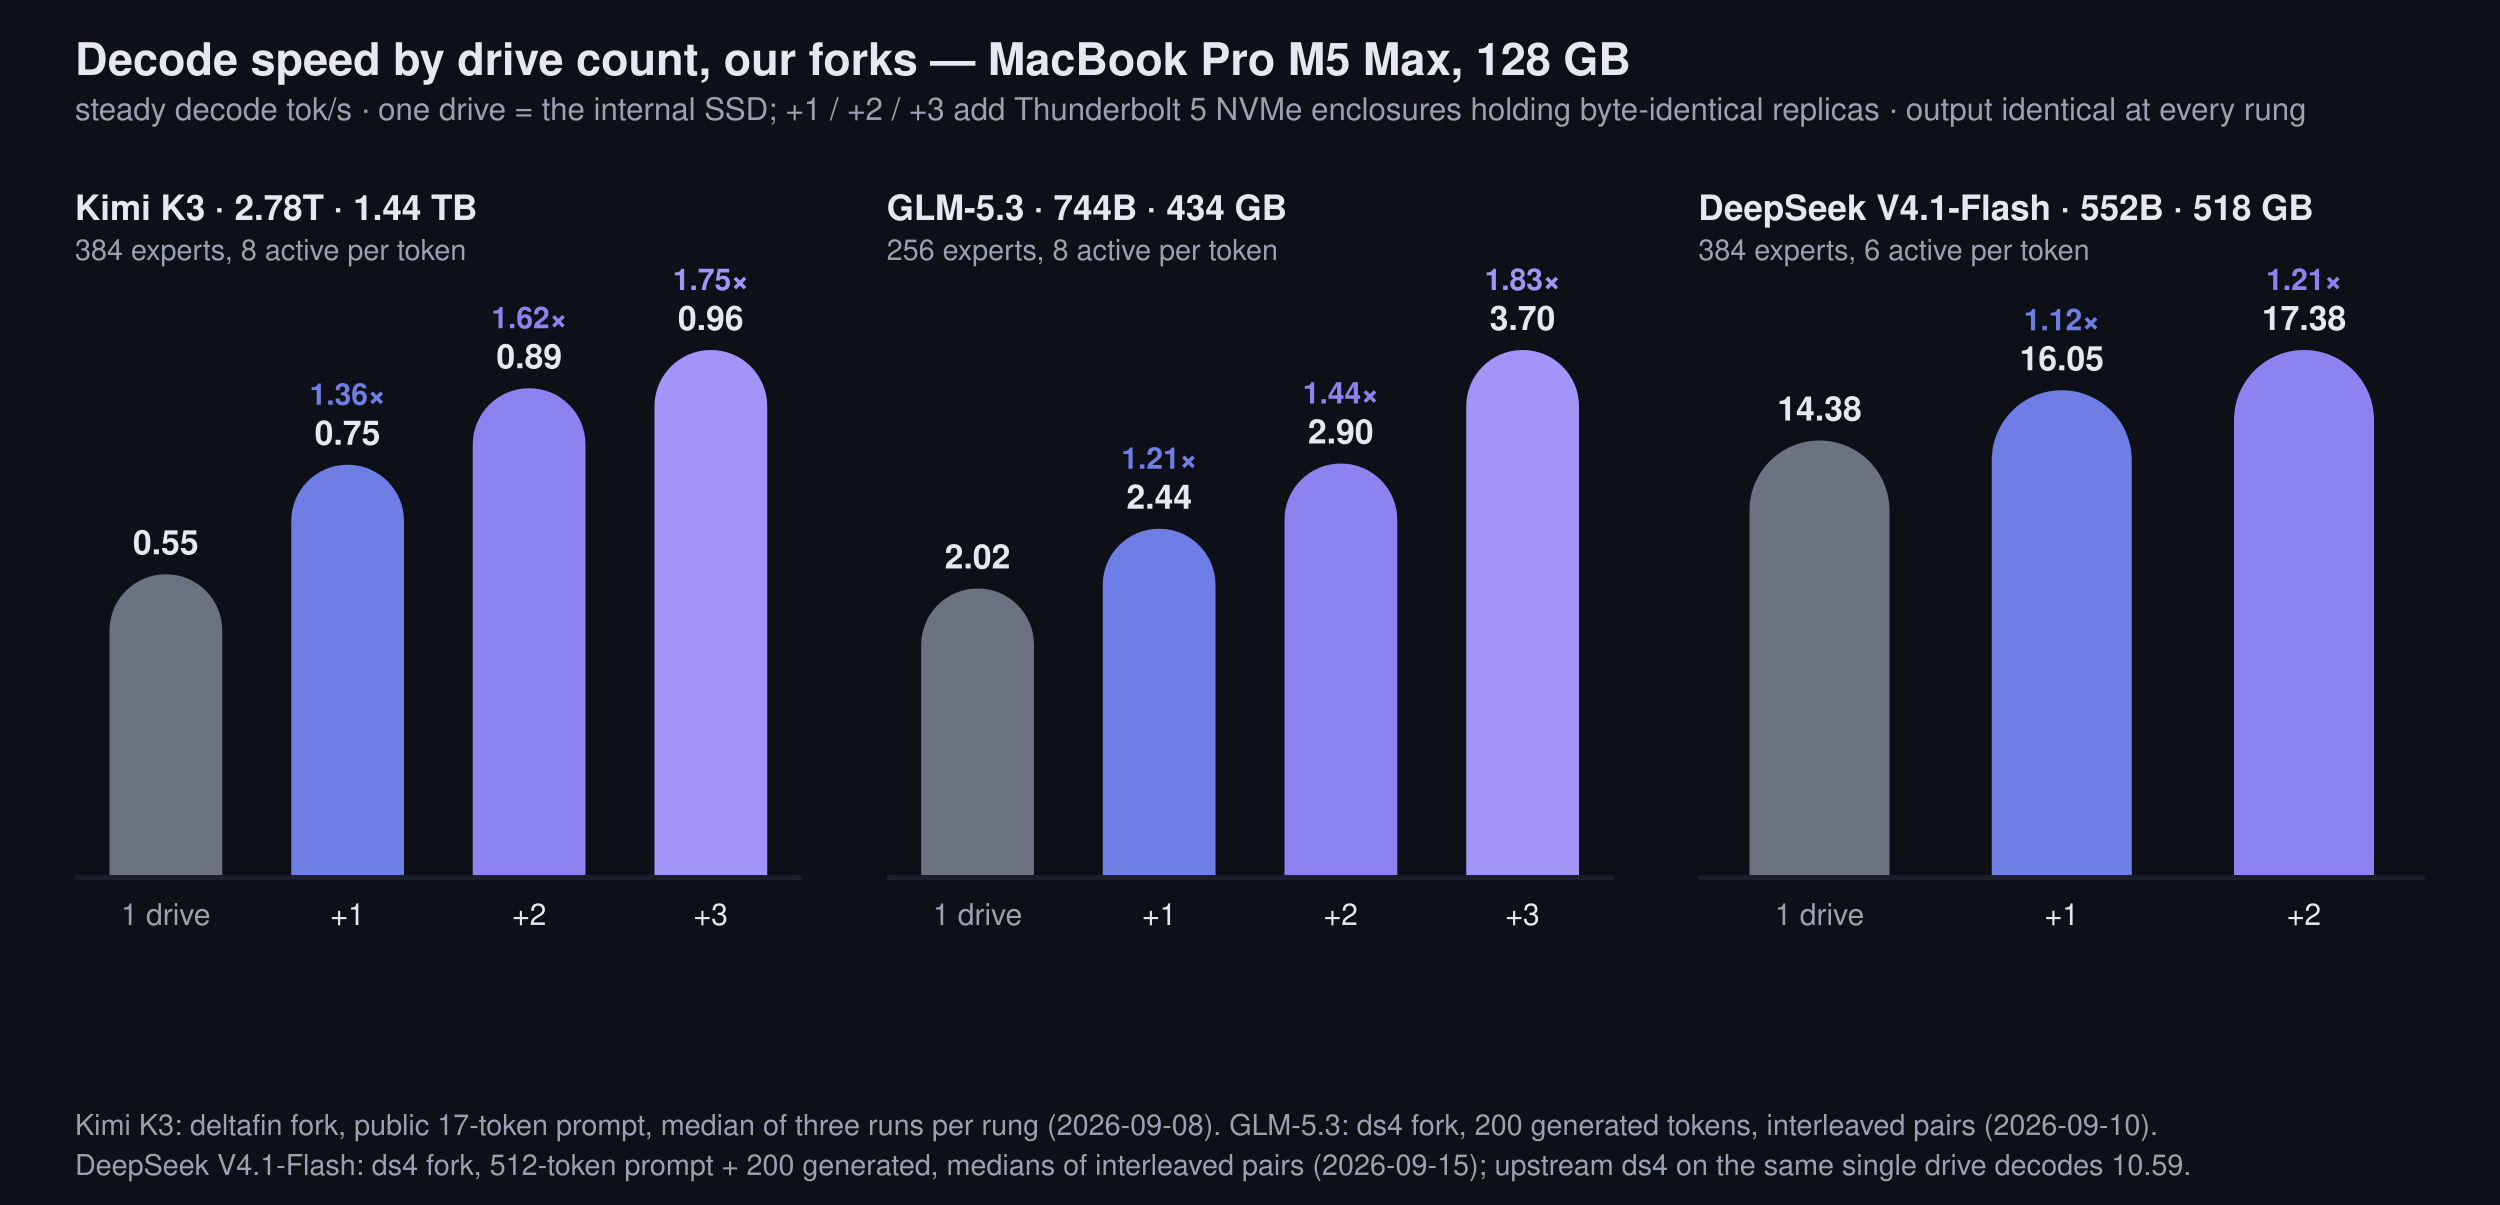
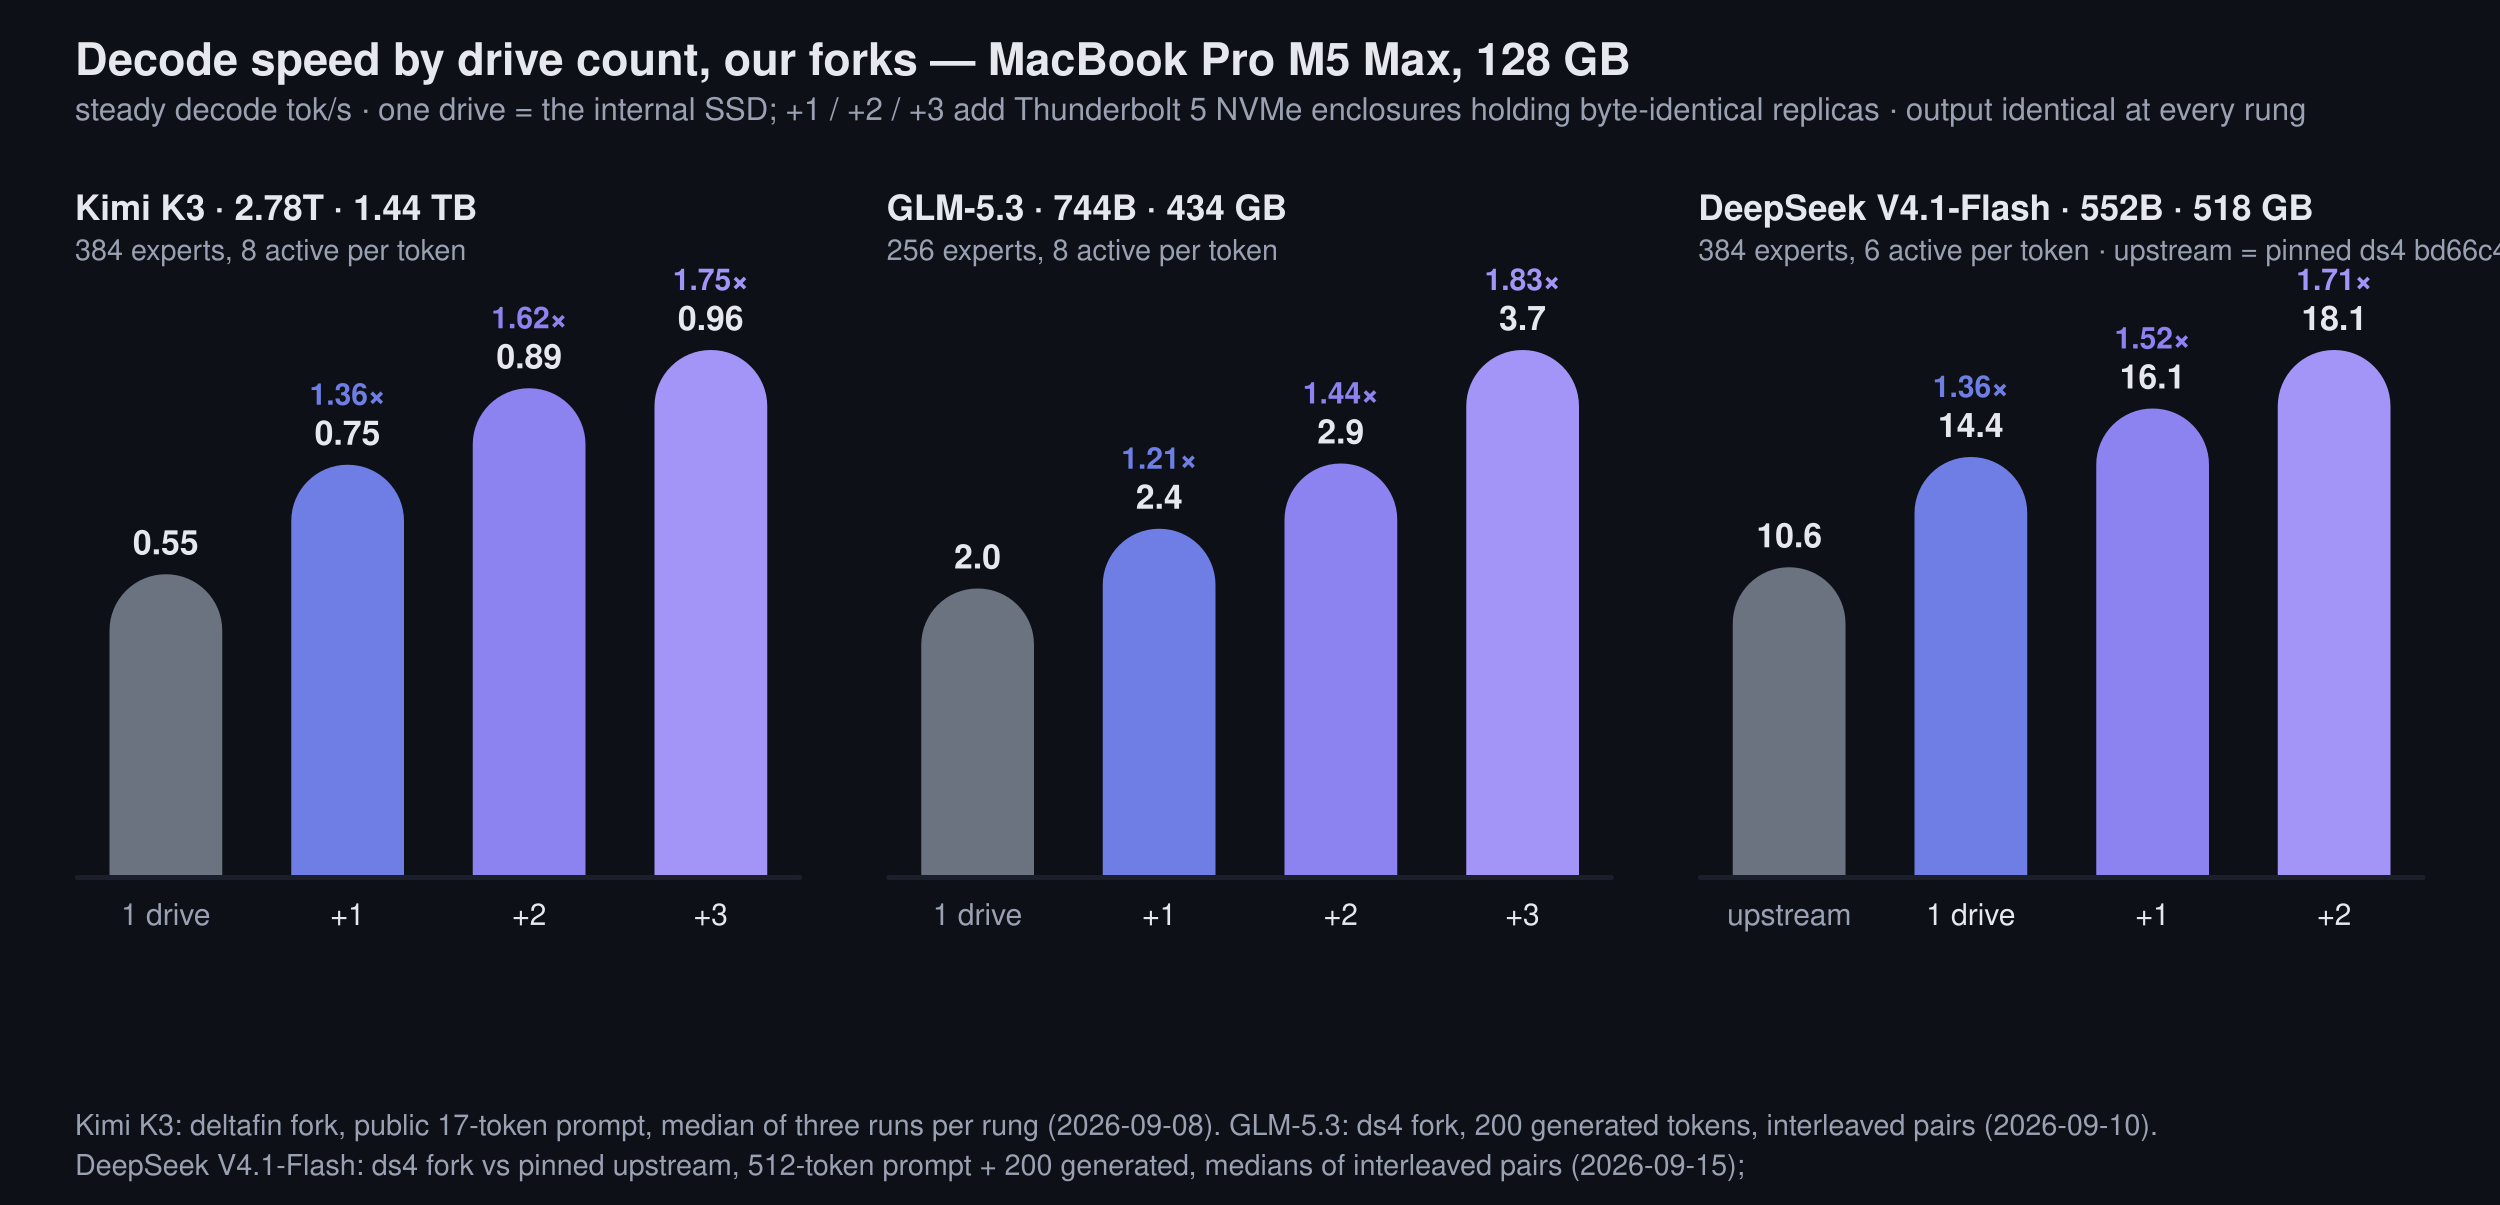
<svg xmlns="http://www.w3.org/2000/svg" viewBox="0 0 1000 482" width="1000" height="482" font-family="-apple-system,BlinkMacSystemFont,Segoe UI,Helvetica,Arial,sans-serif">
  <rect width="1000" height="482" fill="#0d1017" />
  <text x="30" y="30" font-size="18" font-weight="700" fill="#e6e8ee">Decode speed by drive count, our forks — MacBook Pro M5 Max, 128 GB</text>
  <text x="30" y="48" font-size="12.5" fill="#9aa1b2">steady decode tok/s · one drive = the internal SSD; +1 / +2 / +3 add Thunderbolt 5 NVMe enclosures holding byte-identical replicas · output identical at every rung</text>
  <text x="30.0" y="88" font-size="14" font-weight="700" fill="#e6e8ee">Kimi K3 · 2.78T · 1.44 TB</text>
  <text x="30.0" y="104" font-size="11.5" fill="#9aa1b2">384 experts, 8 active per token</text>
  <rect x="30.0" y="350" width="290.7" height="2" rx="1" fill="#1a1f2b" />
  <rect x="43.8" y="229.7" width="45.1" height="142.8" rx="22.5" fill="#6b7280" />
  <rect x="42.8" y="351" width="47.1" height="24.5" fill="#0d1017" />
  <rect x="30.0" y="350" width="290.7" height="2" rx="1" fill="#1a1f2b" />
  <text x="66.3" y="221.7" font-size="13.5" font-weight="700" text-anchor="middle" fill="#e6e8ee">0.55</text>
  <text x="66.3" y="370" font-size="12" text-anchor="middle" fill="#9aa1b2">1 drive</text>
  <rect x="116.5" y="185.9" width="45.1" height="186.6" rx="22.5" fill="#6f7ee4" />
  <rect x="115.5" y="351" width="47.1" height="24.5" fill="#0d1017" />
  <rect x="30.0" y="350" width="290.7" height="2" rx="1" fill="#1a1f2b" />
  <text x="139.0" y="177.9" font-size="13.5" font-weight="700" text-anchor="middle" fill="#e6e8ee">0.75</text>
  <text x="139.0" y="161.9" font-size="12" font-weight="600" text-anchor="middle" fill="#6f7ee4">1.36×</text>
  <text x="139.0" y="370" font-size="12" text-anchor="middle" fill="#e6e8ee">+1</text>
  <rect x="189.1" y="155.3" width="45.1" height="217.2" rx="22.5" fill="#8c82f0" />
  <rect x="188.1" y="351" width="47.1" height="24.5" fill="#0d1017" />
  <rect x="30.0" y="350" width="290.7" height="2" rx="1" fill="#1a1f2b" />
  <text x="211.7" y="147.3" font-size="13.5" font-weight="700" text-anchor="middle" fill="#e6e8ee">0.89</text>
  <text x="211.7" y="131.3" font-size="12" font-weight="600" text-anchor="middle" fill="#8c82f0">1.62×</text>
  <text x="211.7" y="370" font-size="12" text-anchor="middle" fill="#e6e8ee">+2</text>
  <rect x="261.8" y="140.0" width="45.1" height="232.5" rx="22.5" fill="#a394f7" />
  <rect x="260.8" y="351" width="47.1" height="24.5" fill="#0d1017" />
  <rect x="30.0" y="350" width="290.7" height="2" rx="1" fill="#1a1f2b" />
  <text x="284.3" y="132.0" font-size="13.5" font-weight="700" text-anchor="middle" fill="#e6e8ee">0.96</text>
  <text x="284.3" y="116.0" font-size="12" font-weight="600" text-anchor="middle" fill="#a394f7">1.75×</text>
  <text x="284.3" y="370" font-size="12" text-anchor="middle" fill="#e6e8ee">+3</text>
  <text x="354.667" y="88" font-size="14" font-weight="700" fill="#e6e8ee">GLM-5.3 · 744B · 434 GB</text>
  <text x="354.667" y="104" font-size="11.5" fill="#9aa1b2">256 experts, 8 active per token</text>
  <rect x="354.667" y="350" width="290.7" height="2" rx="1" fill="#1a1f2b" />
  <rect x="368.5" y="235.4" width="45.1" height="137.2" rx="22.5" fill="#6b7280" />
  <rect x="367.5" y="351" width="47.1" height="24.5" fill="#0d1017" />
  <rect x="354.667" y="350" width="290.7" height="2" rx="1" fill="#1a1f2b" />
-   <text x="391.0" y="227.4" font-size="13.5" font-weight="700" text-anchor="middle" fill="#e6e8ee">2.02</text>
+   <text x="391.0" y="227.4" font-size="13.5" font-weight="700" text-anchor="middle" fill="#e6e8ee">2.0</text>
  <text x="391.0" y="370" font-size="12" text-anchor="middle" fill="#9aa1b2">1 drive</text>
  <rect x="441.1" y="211.5" width="45.1" height="161.0" rx="22.5" fill="#6f7ee4" />
  <rect x="440.1" y="351" width="47.1" height="24.5" fill="#0d1017" />
  <rect x="354.667" y="350" width="290.7" height="2" rx="1" fill="#1a1f2b" />
-   <text x="463.7" y="203.5" font-size="13.5" font-weight="700" text-anchor="middle" fill="#e6e8ee">2.44</text>
+   <text x="463.7" y="203.5" font-size="13.5" font-weight="700" text-anchor="middle" fill="#e6e8ee">2.4</text>
  <text x="463.7" y="187.5" font-size="12" font-weight="600" text-anchor="middle" fill="#6f7ee4">1.21×</text>
  <text x="463.7" y="370" font-size="12" text-anchor="middle" fill="#e6e8ee">+1</text>
  <rect x="513.8" y="185.4" width="45.1" height="187.1" rx="22.5" fill="#8c82f0" />
  <rect x="512.8" y="351" width="47.1" height="24.5" fill="#0d1017" />
  <rect x="354.667" y="350" width="290.7" height="2" rx="1" fill="#1a1f2b" />
-   <text x="536.3" y="177.4" font-size="13.5" font-weight="700" text-anchor="middle" fill="#e6e8ee">2.90</text>
+   <text x="536.3" y="177.4" font-size="13.5" font-weight="700" text-anchor="middle" fill="#e6e8ee">2.9</text>
  <text x="536.3" y="161.4" font-size="12" font-weight="600" text-anchor="middle" fill="#8c82f0">1.44×</text>
  <text x="536.3" y="370" font-size="12" text-anchor="middle" fill="#e6e8ee">+2</text>
  <rect x="586.5" y="140.0" width="45.1" height="232.5" rx="22.5" fill="#a394f7" />
  <rect x="585.5" y="351" width="47.1" height="24.5" fill="#0d1017" />
  <rect x="354.667" y="350" width="290.7" height="2" rx="1" fill="#1a1f2b" />
-   <text x="609.0" y="132.0" font-size="13.5" font-weight="700" text-anchor="middle" fill="#e6e8ee">3.70</text>
+   <text x="609.0" y="132.0" font-size="13.5" font-weight="700" text-anchor="middle" fill="#e6e8ee">3.7</text>
  <text x="609.0" y="116.0" font-size="12" font-weight="600" text-anchor="middle" fill="#a394f7">1.83×</text>
  <text x="609.0" y="370" font-size="12" text-anchor="middle" fill="#e6e8ee">+3</text>
  <text x="679.333" y="88" font-size="14" font-weight="700" fill="#e6e8ee">DeepSeek V4.1-Flash · 552B · 518 GB</text>
-   <text x="679.333" y="104" font-size="11.5" fill="#9aa1b2">384 experts, 6 active per token</text>
+   <text x="679.333" y="104" font-size="11.5" fill="#9aa1b2">384 experts, 6 active per token · upstream = pinned ds4 bd66c40 on the same single drive</text>
  <rect x="679.333" y="350" width="290.7" height="2" rx="1" fill="#1a1f2b" />
-   <rect x="699.8" y="176.2" width="56.0" height="201.8" rx="28.0" fill="#6b7280" />
-   <rect x="698.8" y="351" width="58.0" height="30.0" fill="#0d1017" />
+   <rect x="693.1" y="226.9" width="45.1" height="145.7" rx="22.5" fill="#6b7280" />
+   <rect x="692.1" y="351" width="47.1" height="24.5" fill="#0d1017" />
  <rect x="679.333" y="350" width="290.7" height="2" rx="1" fill="#1a1f2b" />
-   <text x="727.8" y="168.2" font-size="13.5" font-weight="700" text-anchor="middle" fill="#e6e8ee">14.38</text>
-   <text x="727.8" y="370" font-size="12" text-anchor="middle" fill="#9aa1b2">1 drive</text>
-   <rect x="796.7" y="156.1" width="56.0" height="221.9" rx="28.0" fill="#6f7ee4" />
-   <rect x="795.7" y="351" width="58.0" height="30.0" fill="#0d1017" />
+   <text x="715.7" y="218.9" font-size="13.5" font-weight="700" text-anchor="middle" fill="#e6e8ee">10.6</text>
+   <text x="715.7" y="370" font-size="12" text-anchor="middle" fill="#9aa1b2">upstream</text>
+   <rect x="765.8" y="182.8" width="45.1" height="189.7" rx="22.5" fill="#6f7ee4" />
+   <rect x="764.8" y="351" width="47.1" height="24.5" fill="#0d1017" />
  <rect x="679.333" y="350" width="290.7" height="2" rx="1" fill="#1a1f2b" />
-   <text x="824.7" y="148.1" font-size="13.5" font-weight="700" text-anchor="middle" fill="#e6e8ee">16.05</text>
-   <text x="824.7" y="132.1" font-size="12" font-weight="600" text-anchor="middle" fill="#6f7ee4">1.12×</text>
-   <text x="824.7" y="370" font-size="12" text-anchor="middle" fill="#e6e8ee">+1</text>
-   <rect x="893.6" y="140.0" width="56.0" height="238.0" rx="28.0" fill="#8c82f0" />
-   <rect x="892.6" y="351" width="58.0" height="30.0" fill="#0d1017" />
+   <text x="788.3" y="174.8" font-size="13.5" font-weight="700" text-anchor="middle" fill="#e6e8ee">14.4</text>
+   <text x="788.3" y="158.8" font-size="12" font-weight="600" text-anchor="middle" fill="#6f7ee4">1.36×</text>
+   <text x="788.3" y="370" font-size="12" text-anchor="middle" fill="#e6e8ee">1 drive</text>
+   <rect x="838.5" y="163.4" width="45.1" height="209.2" rx="22.5" fill="#8c82f0" />
+   <rect x="837.5" y="351" width="47.1" height="24.5" fill="#0d1017" />
  <rect x="679.333" y="350" width="290.7" height="2" rx="1" fill="#1a1f2b" />
-   <text x="921.6" y="132.0" font-size="13.5" font-weight="700" text-anchor="middle" fill="#e6e8ee">17.38</text>
-   <text x="921.6" y="116.0" font-size="12" font-weight="600" text-anchor="middle" fill="#8c82f0">1.21×</text>
-   <text x="921.6" y="370" font-size="12" text-anchor="middle" fill="#e6e8ee">+2</text>
+   <text x="861.0" y="155.4" font-size="13.5" font-weight="700" text-anchor="middle" fill="#e6e8ee">16.1</text>
+   <text x="861.0" y="139.4" font-size="12" font-weight="600" text-anchor="middle" fill="#8c82f0">1.52×</text>
+   <text x="861.0" y="370" font-size="12" text-anchor="middle" fill="#e6e8ee">+1</text>
+   <rect x="911.1" y="140.0" width="45.1" height="232.5" rx="22.5" fill="#a394f7" />
+   <rect x="910.1" y="351" width="47.1" height="24.5" fill="#0d1017" />
+   <rect x="679.333" y="350" width="290.7" height="2" rx="1" fill="#1a1f2b" />
+   <text x="933.7" y="132.0" font-size="13.5" font-weight="700" text-anchor="middle" fill="#e6e8ee">18.1</text>
+   <text x="933.7" y="116.0" font-size="12" font-weight="600" text-anchor="middle" fill="#a394f7">1.71×</text>
+   <text x="933.7" y="370" font-size="12" text-anchor="middle" fill="#e6e8ee">+2</text>
  <text x="30" y="454" font-size="11.5" fill="#9aa1b2">Kimi K3: deltafin fork, public 17-token prompt, median of three runs per rung (2026-09-08). GLM-5.3: ds4 fork, 200 generated tokens, interleaved pairs (2026-09-10).</text>
-   <text x="30" y="470" font-size="11.5" fill="#9aa1b2">DeepSeek V4.1-Flash: ds4 fork, 512-token prompt + 200 generated, medians of interleaved pairs (2026-09-15); upstream ds4 on the same single drive decodes 10.59.</text>
+   <text x="30" y="470" font-size="11.5" fill="#9aa1b2">DeepSeek V4.1-Flash: ds4 fork vs pinned upstream, 512-token prompt + 200 generated, medians of interleaved pairs (2026-09-15);</text>
</svg>
